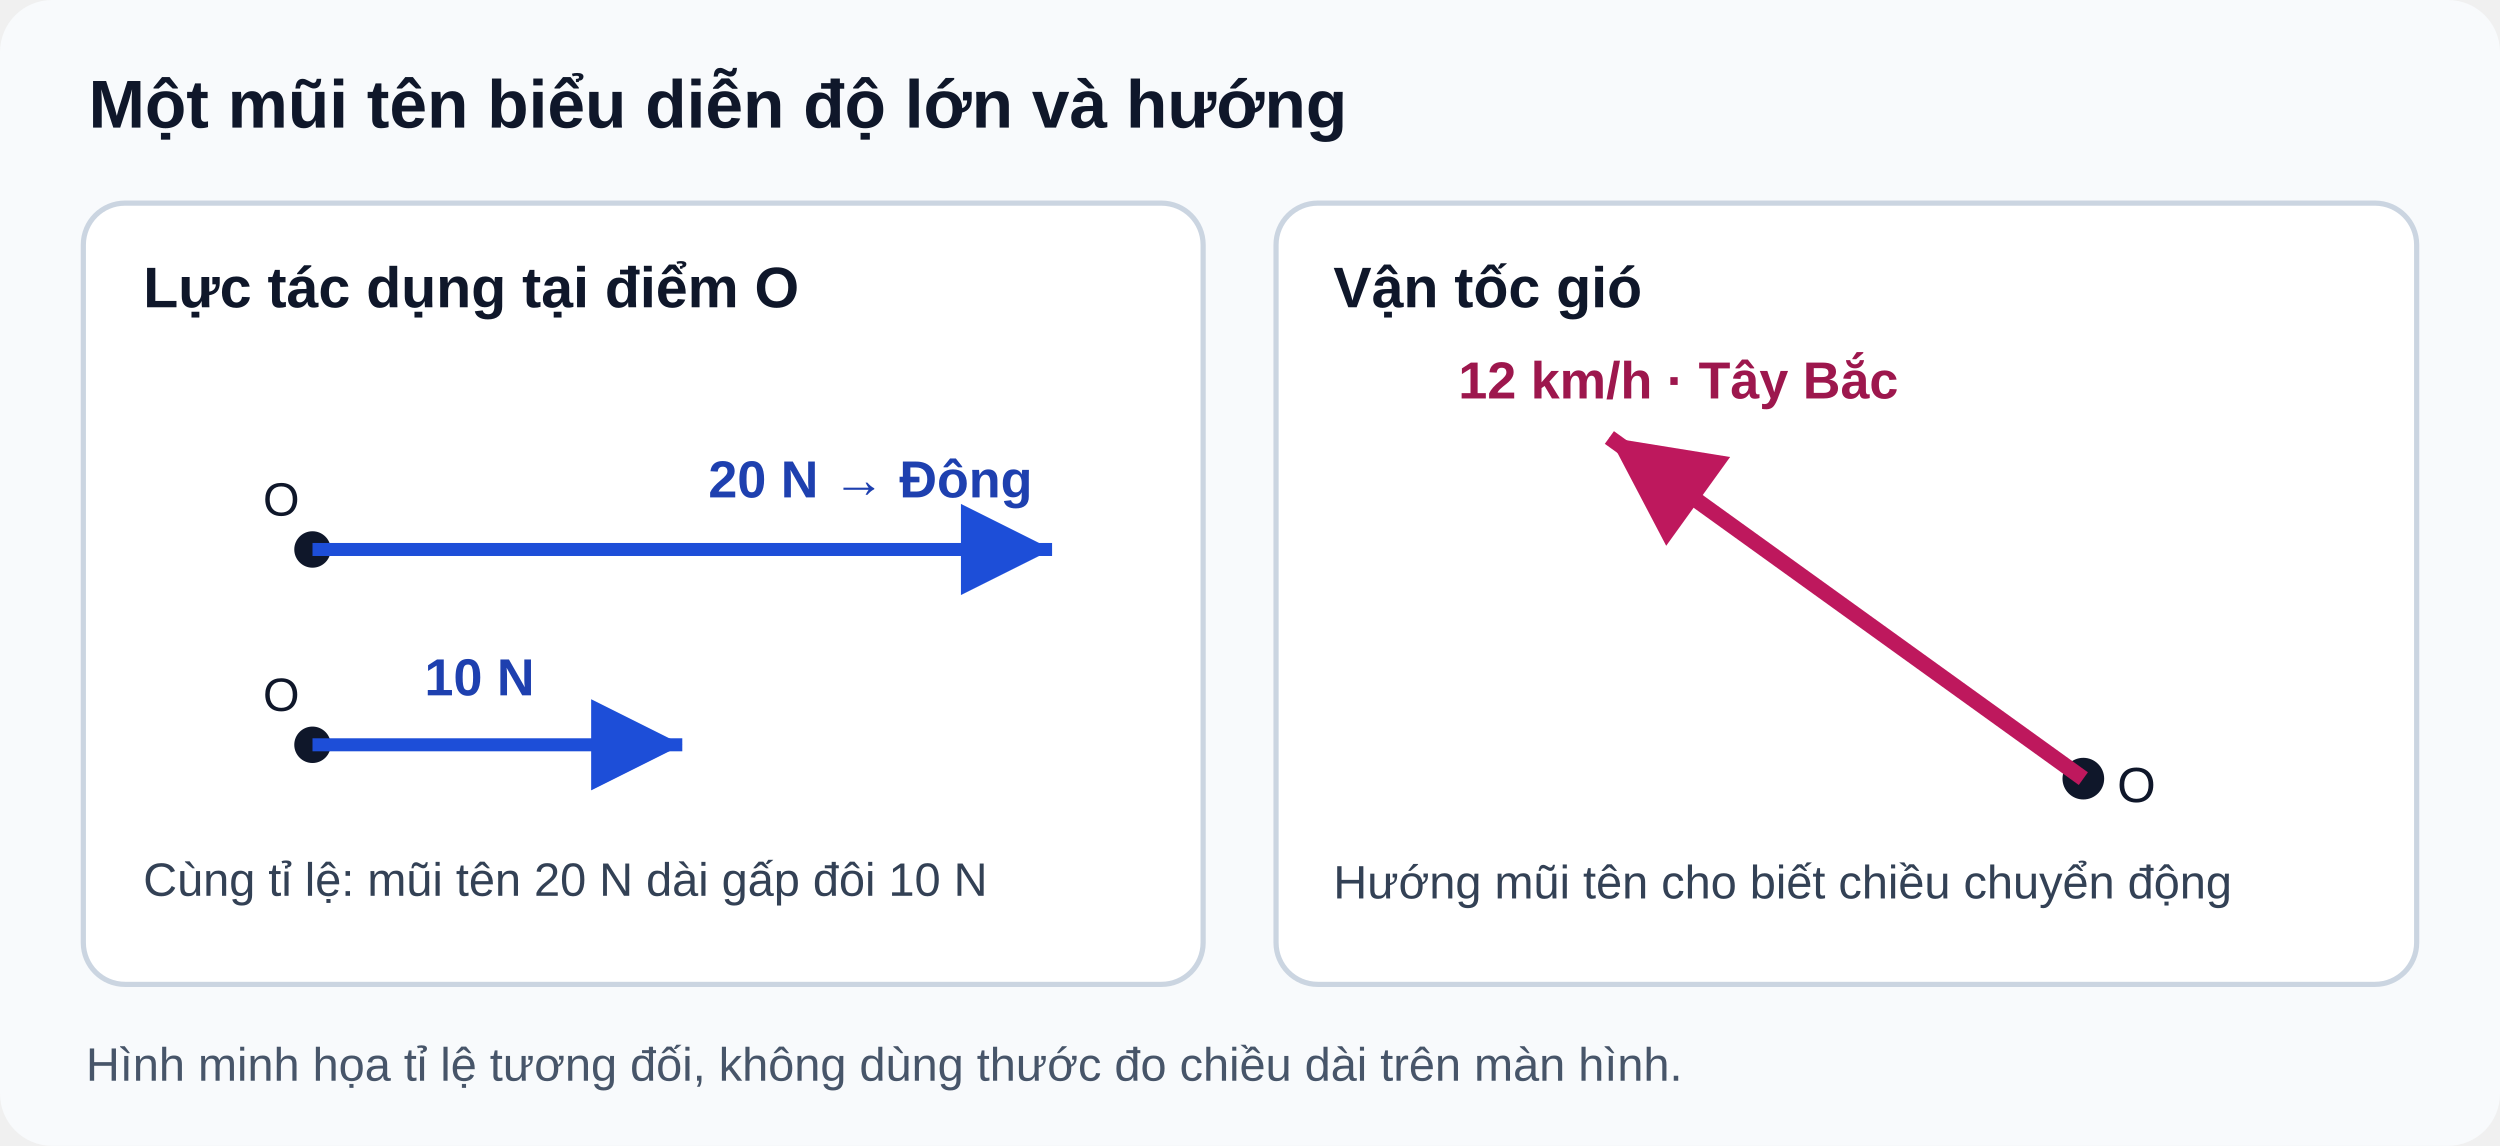
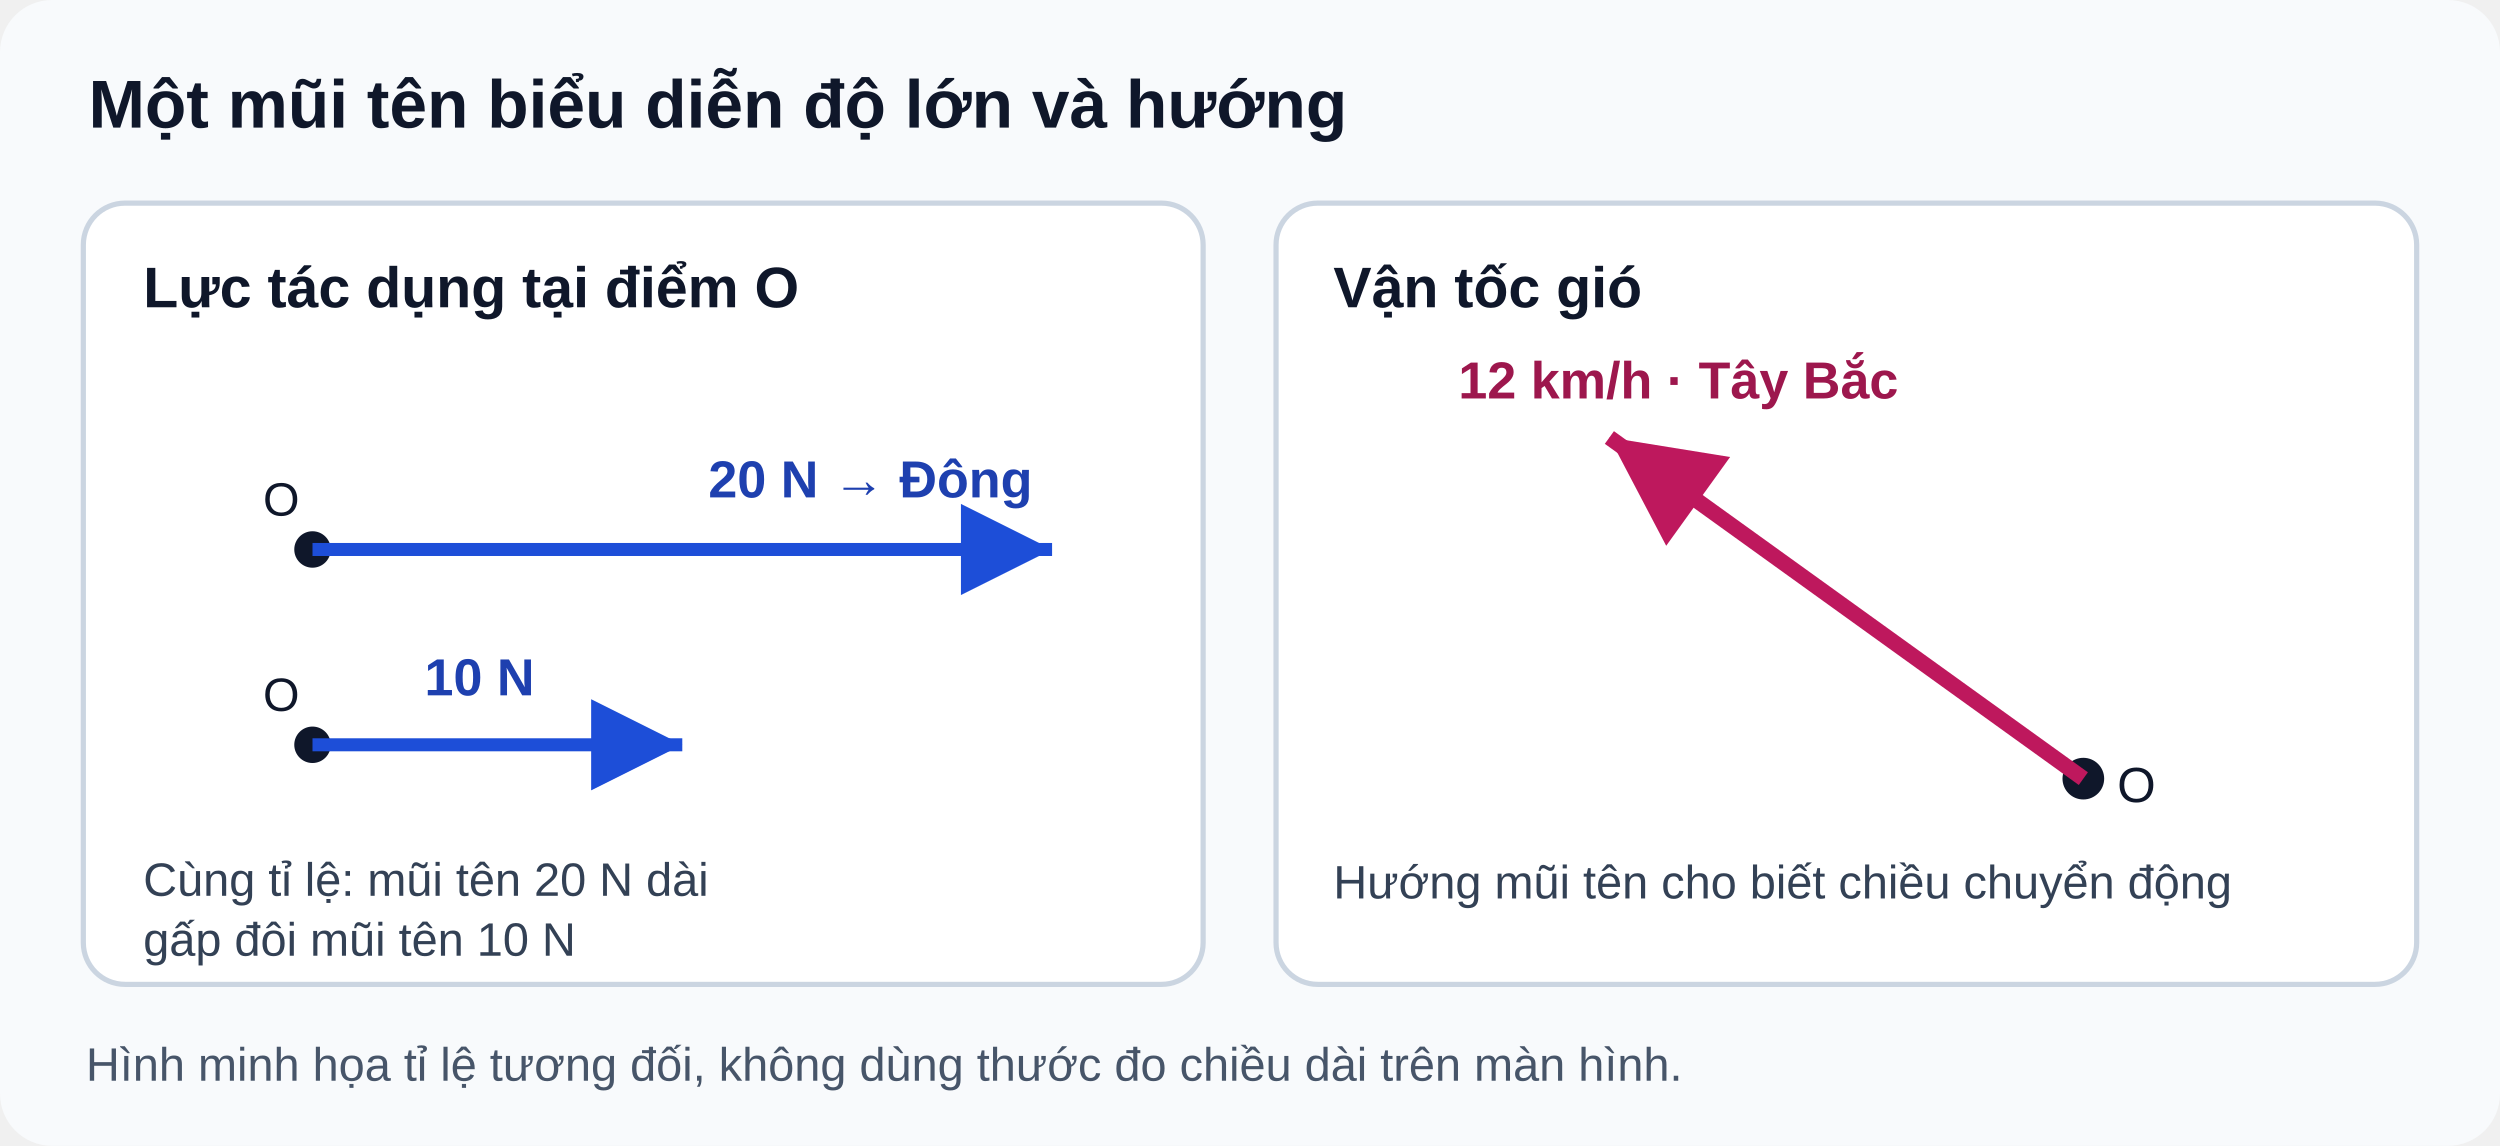
<svg xmlns="http://www.w3.org/2000/svg" viewBox="0 0 960 440" role="img" aria-labelledby="b07fv-title b07fv-desc">
  <defs>
    <marker id="b07fv-force-arrow" markerWidth="9" markerHeight="9" refX="7" refY="3.5" orient="auto">
      <path d="M0 0L7 3.5L0 7Z" fill="#1d4ed8" />
    </marker>
    <marker id="b07fv-wind-arrow" markerWidth="9" markerHeight="9" refX="7" refY="3.5" orient="auto">
      <path d="M0 0L7 3.5L0 7Z" fill="#be185d" />
    </marker>
  </defs>
  <rect width="960" height="440" rx="20" fill="#f8fafc" />
  <text x="34" y="49" font-family="Arial, sans-serif" font-size="26" font-weight="bold" fill="#0f172a">Một mũi tên biểu diễn độ lớn và hướng</text>
  <rect x="32" y="78" width="430" height="300" rx="16" fill="#fff" stroke="#cbd5e1" stroke-width="2" />
  <rect x="490" y="78" width="438" height="300" rx="16" fill="#fff" stroke="#cbd5e1" stroke-width="2" />
  <g font-family="Arial, sans-serif" fill="#0f172a">
    <text x="55" y="118" font-size="22" font-weight="bold">Lực tác dụng tại điểm O</text>
    <text x="512" y="118" font-size="22" font-weight="bold">Vận tốc gió</text>
  </g>
  <circle cx="120" cy="211" r="7" fill="#0f172a" />
  <text x="101" y="198" font-family="Arial, sans-serif" font-size="18" fill="#0f172a">O</text>
  <line x1="120" y1="211" x2="404" y2="211" stroke="#1d4ed8" stroke-width="5" marker-end="url(#b07fv-force-arrow)" />
  <text x="272" y="191" font-family="Arial, sans-serif" font-size="20" fill="#1e40af" font-weight="bold">20 N → Đông</text>
  <circle cx="120" cy="286" r="7" fill="#0f172a" />
  <text x="101" y="273" font-family="Arial, sans-serif" font-size="18" fill="#0f172a">O</text>
  <line x1="120" y1="286" x2="262" y2="286" stroke="#1d4ed8" stroke-width="5" marker-end="url(#b07fv-force-arrow)" />
  <text x="163" y="267" font-family="Arial, sans-serif" font-size="20" fill="#1e40af" font-weight="bold">10 N</text>
-   <text x="55" y="344" font-family="Arial, sans-serif" font-size="18" fill="#334155">Cùng tỉ lệ: mũi tên 20 N dài gấp đôi 10 N</text>
+   <text x="55" y="344" font-family="Arial, sans-serif" font-size="18" fill="#334155">Cùng tỉ lệ: mũi tên 20 N dài</text>
+   <text x="55" y="367" font-family="Arial, sans-serif" font-size="18" fill="#334155">gấp đôi mũi tên 10 N</text>
  <circle cx="800" cy="299" r="8" fill="#0f172a" />
  <text x="813" y="308" font-family="Arial, sans-serif" font-size="19" fill="#0f172a">O</text>
  <line x1="800" y1="299" x2="618" y2="168" stroke="#be185d" stroke-width="6" marker-end="url(#b07fv-wind-arrow)" />
  <text x="560" y="153" font-family="Arial, sans-serif" font-size="20" fill="#9d174d" font-weight="bold">12 km/h · Tây Bắc</text>
  <text x="512" y="345" font-family="Arial, sans-serif" font-size="18" fill="#334155">Hướng mũi tên cho biết chiều chuyển động</text>
  <text x="33" y="415" font-family="Arial, sans-serif" font-size="18" fill="#475569">Hình minh họa tỉ lệ tương đối, không dùng thước đo chiều dài trên màn hình.</text>
</svg>
